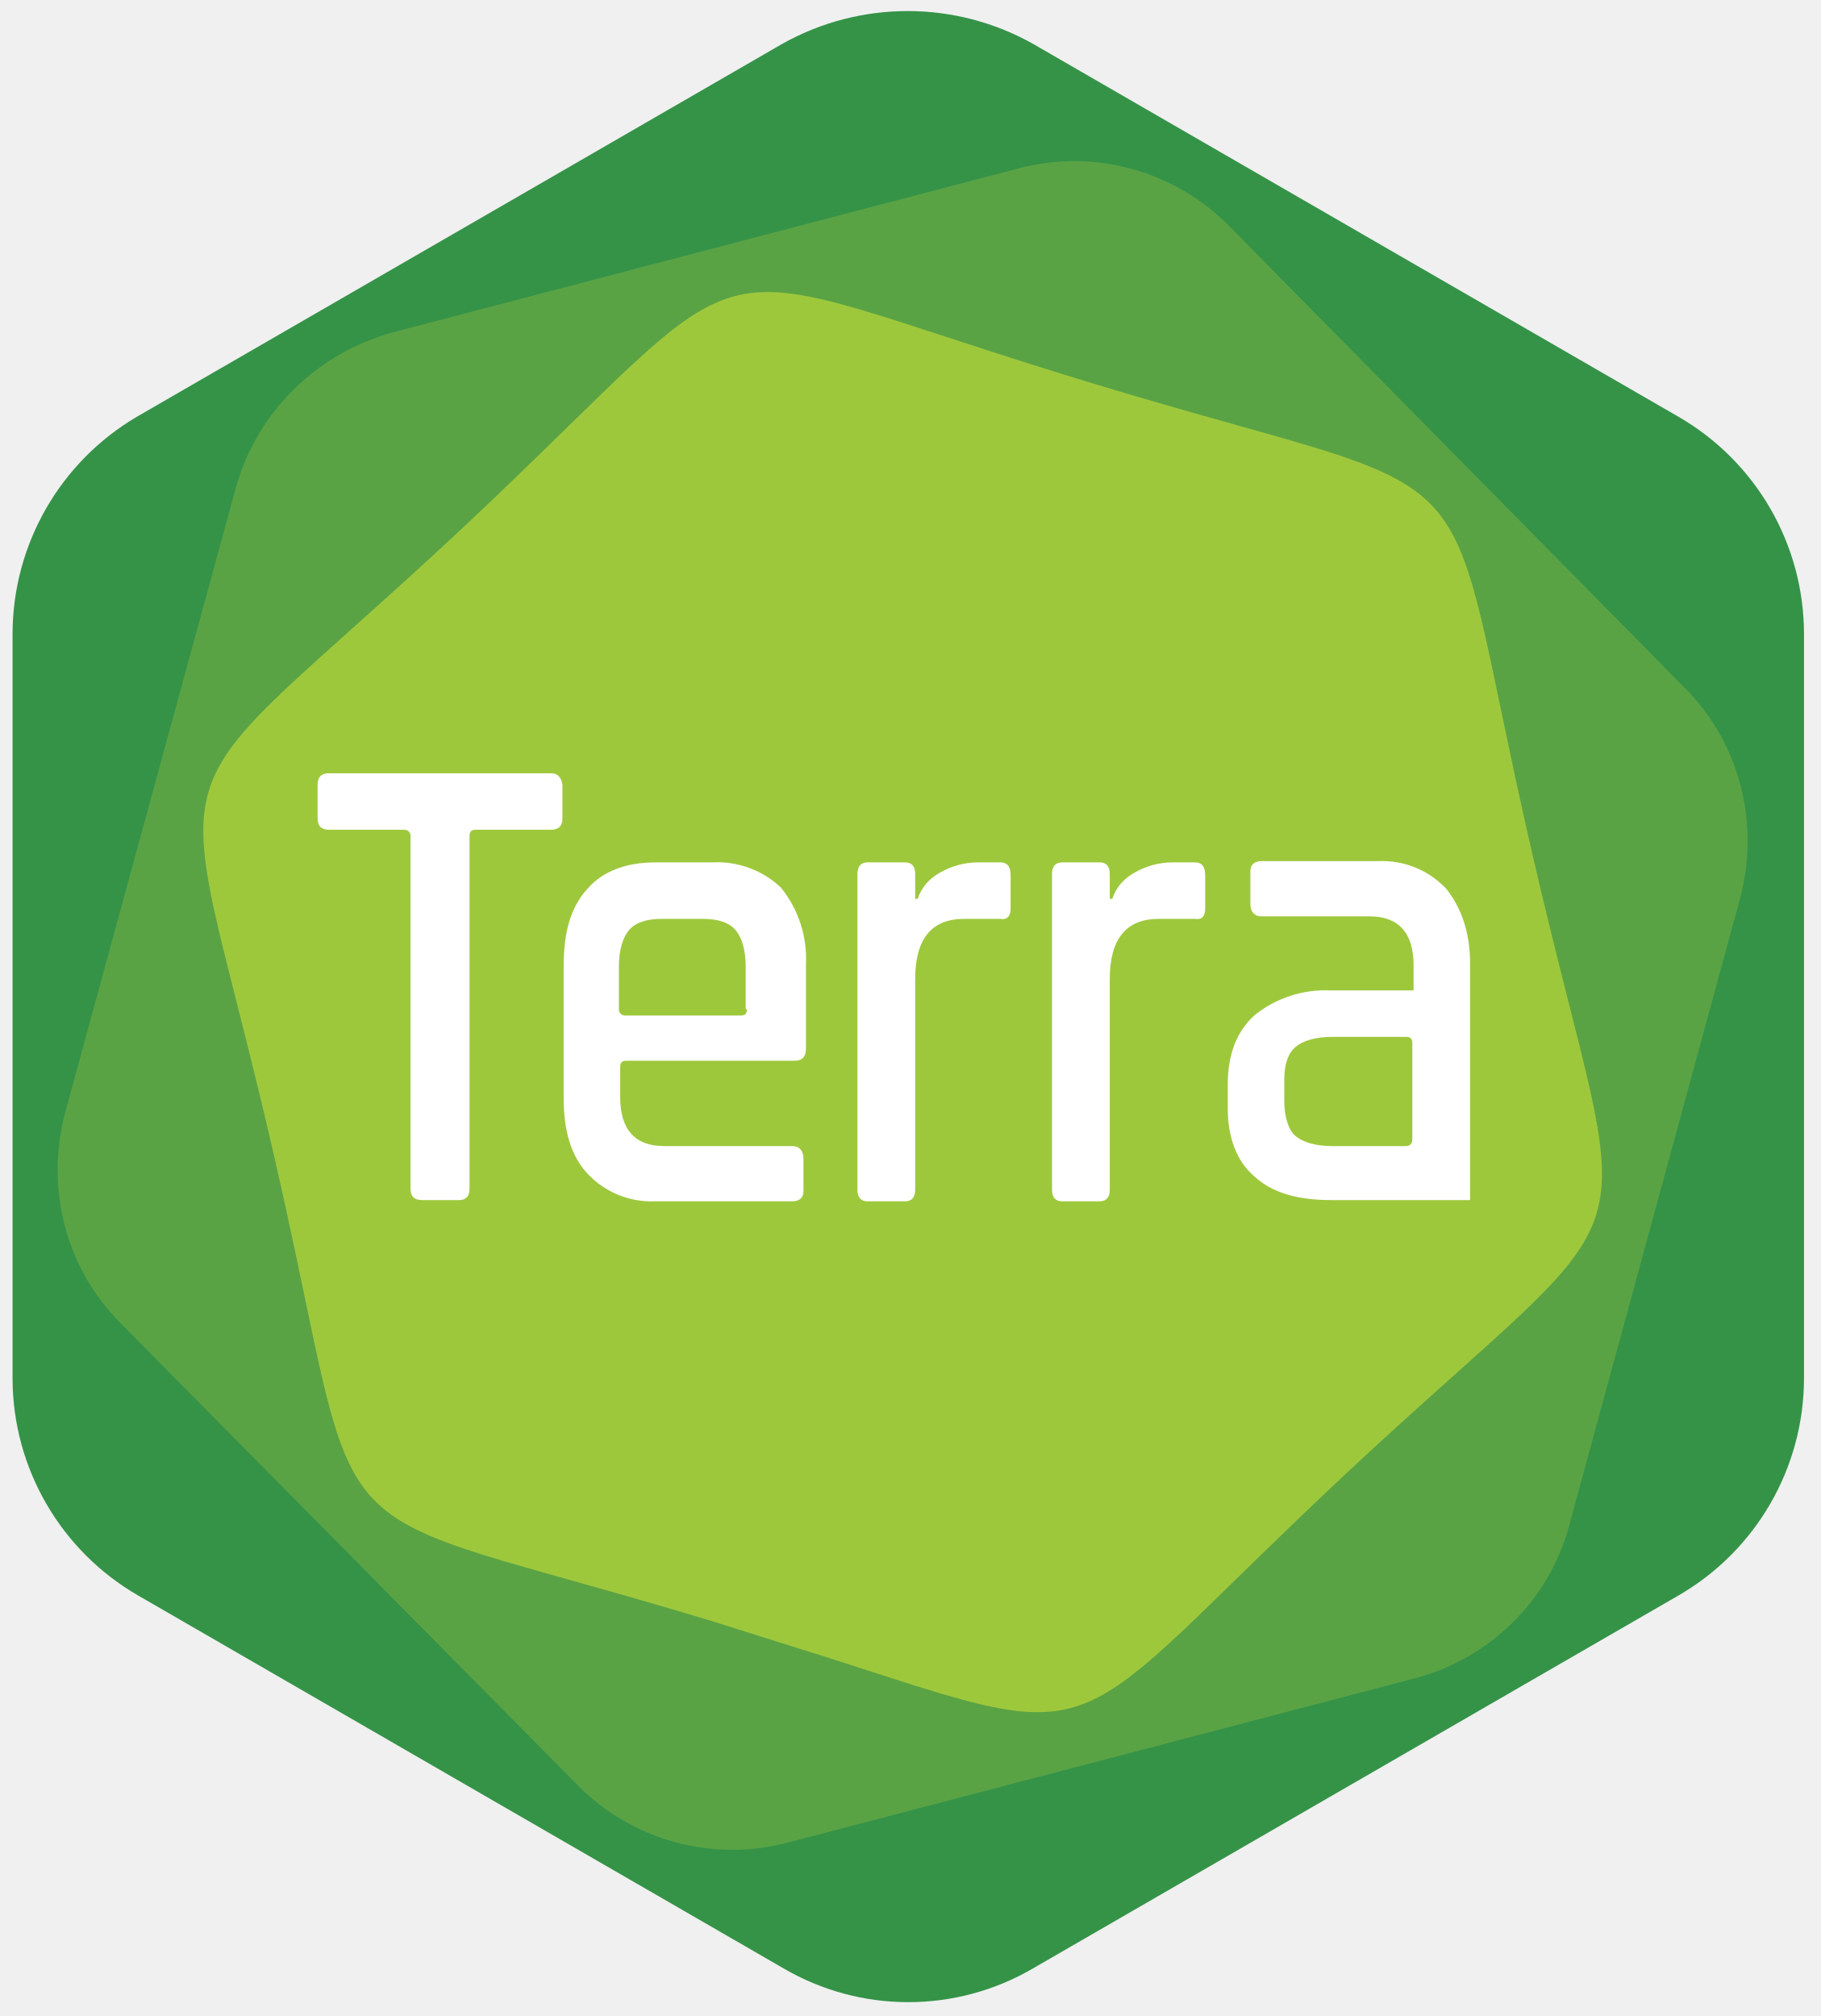
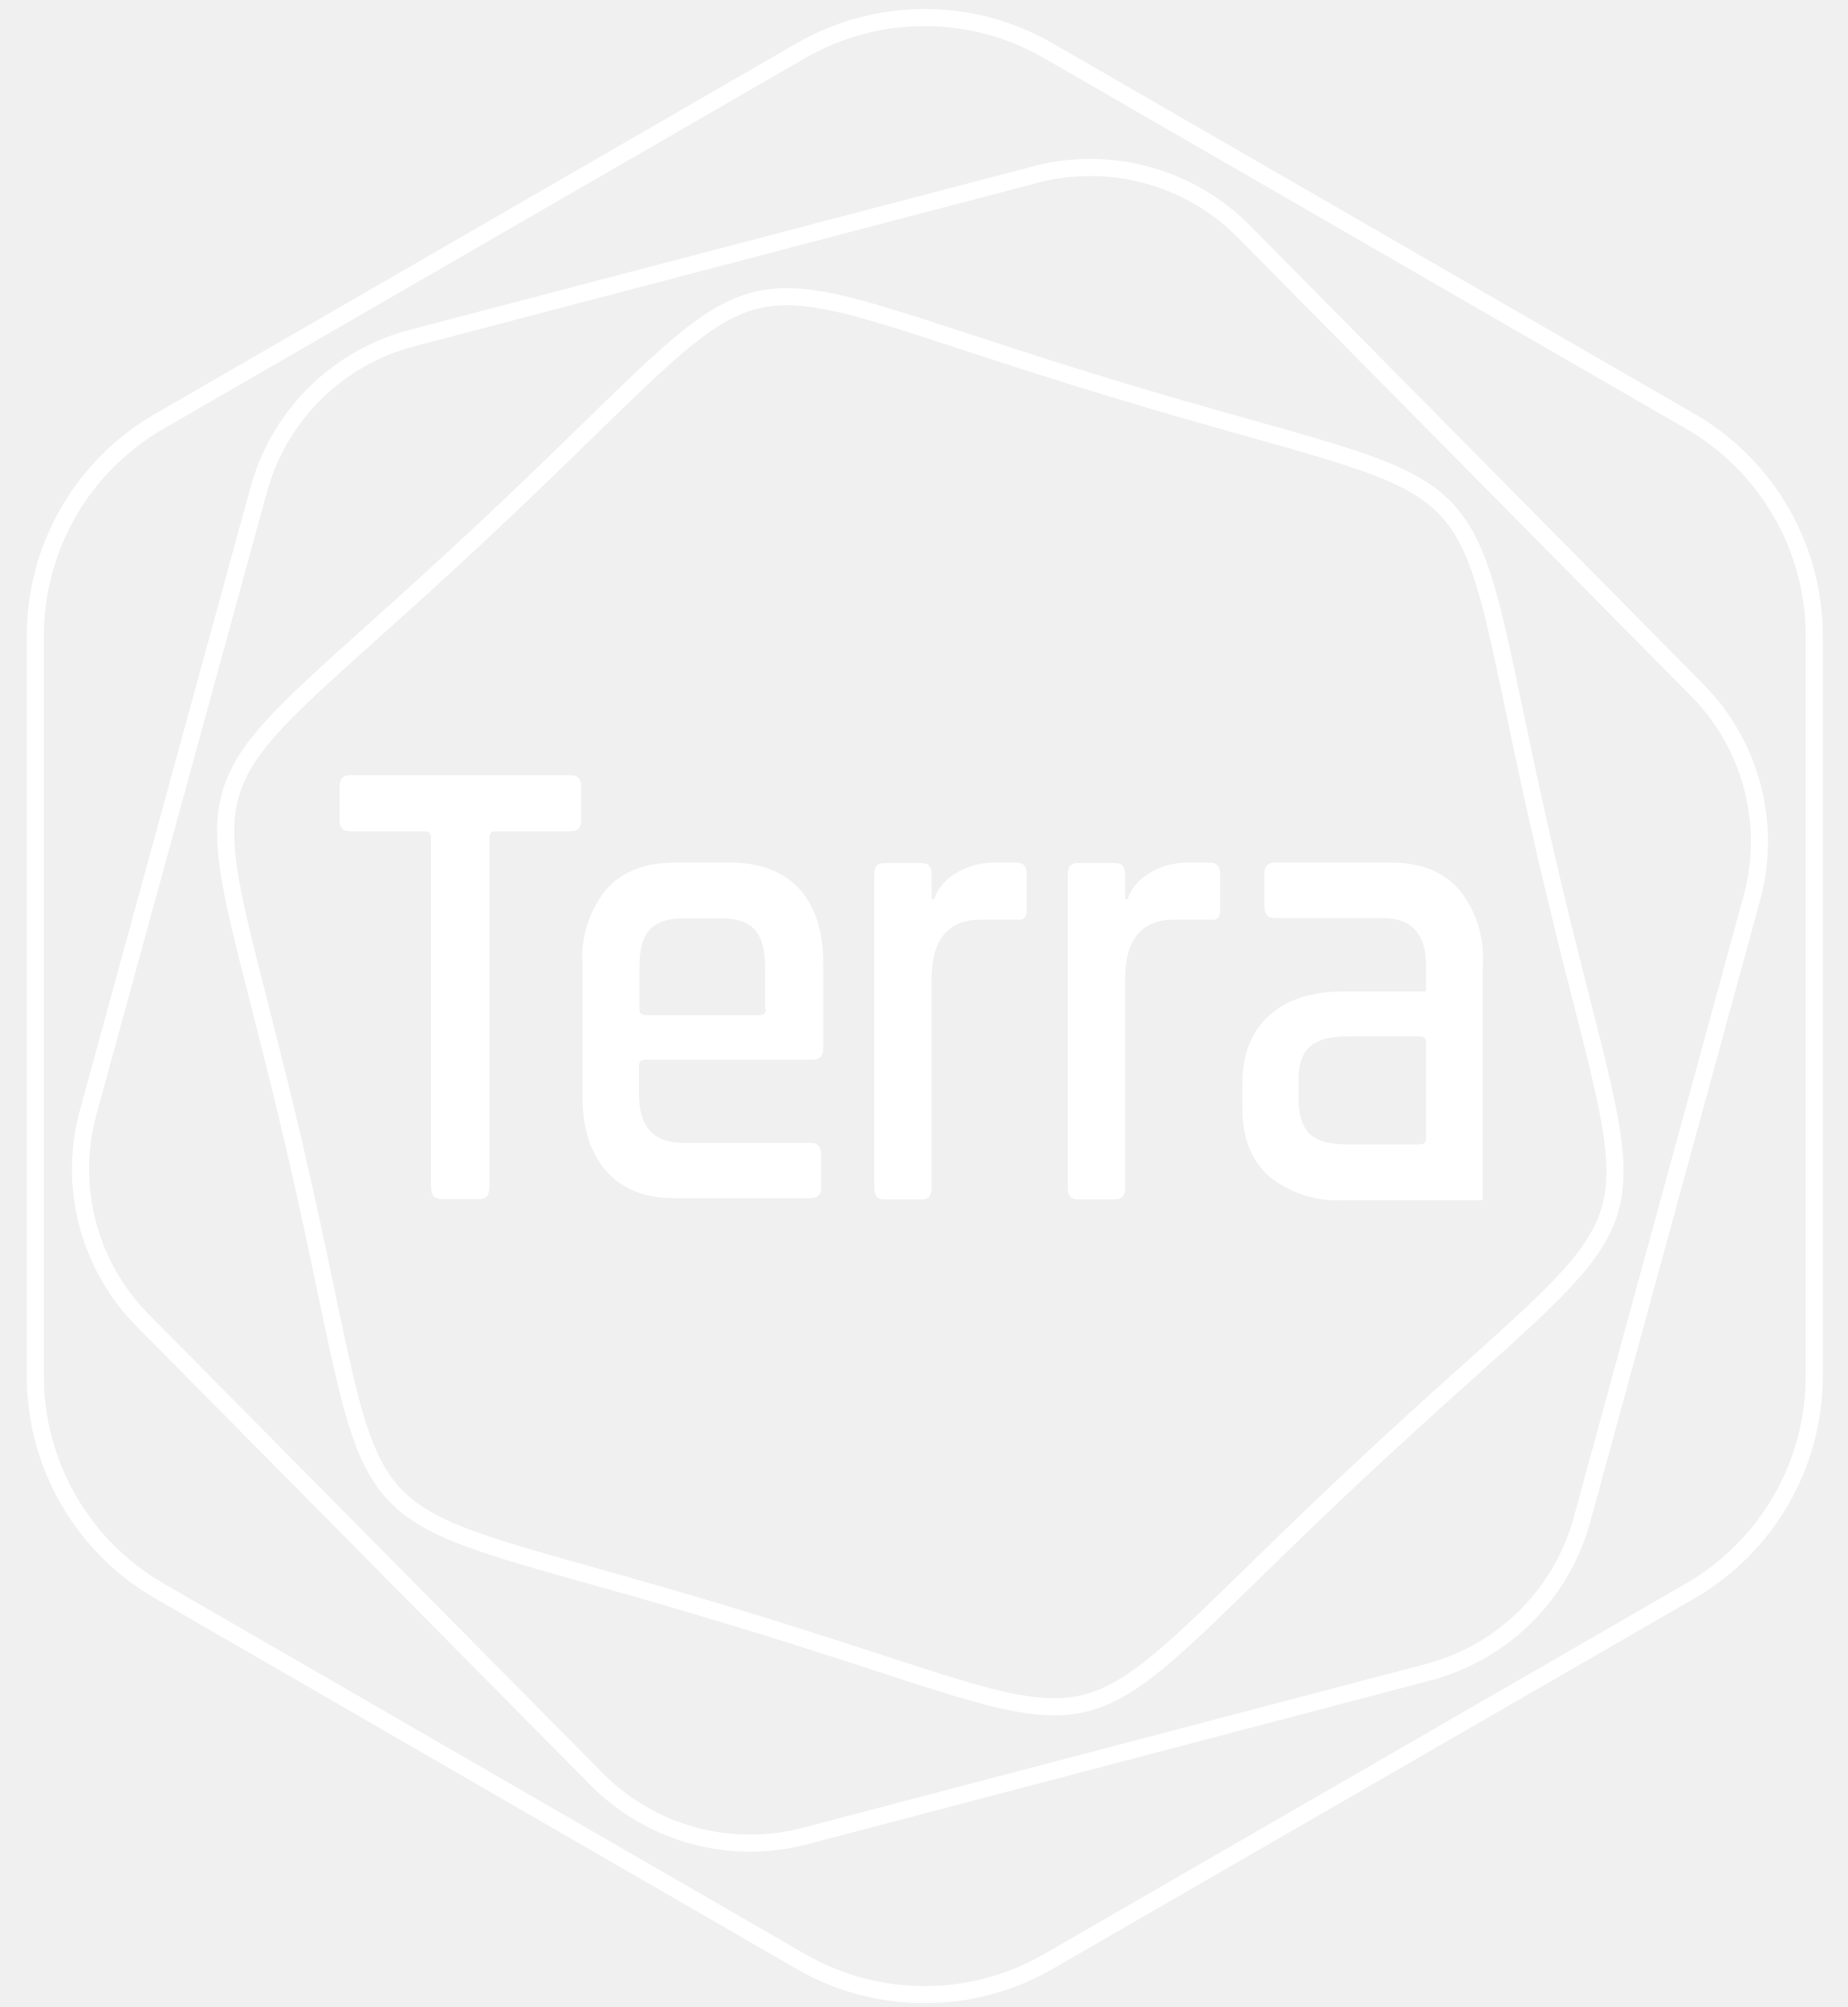
- <svg xmlns="http://www.w3.org/2000/svg" viewBox="0 0 145 160.6">
+ <svg xmlns="http://www.w3.org/2000/svg" viewBox="0 0 460.4 500">
  <style>
-     .logoStyle{fill:#fff}
+     .logoLineStyle{fill:none;stroke:#fff;stroke-width:4.259;stroke-miterlimit:10}.textStyle{fill:#fff}
  </style>
-   <path fill="#359348" d="M1 50.5v59.3a20 20 0 0 0 10 17.3l51.4 29.7a19.7 19.7 0 0 0 19.9 0l51.4-29.7a20 20 0 0 0 10-17.3V50.5a20 20 0 0 0-10-17.3L82.3 3.5a20.4 20.4 0 0 0-20 0L10.9 33.2A20.1 20.1 0 0 0 1 50.5z" />
-   <path fill="#73ad43" d="M18.8 38.8L5.2 88.6c-1.6 6 0 12.4 4.4 16.8L46 142.2a17.3 17.3 0 0 0 16.7 4.6l50-13.1c6-1.6 10.7-6.2 12.3-12.2l13.6-49.9c1.6-6 0-12.4-4.4-16.8L97.9 18a17.3 17.3 0 0 0-16.7-4.6l-50 13.1c-6 1.7-10.7 6.3-12.4 12.3z" opacity=".6" />
-   <path fill="#afd139" fill-rule="evenodd" d="M66.1 132.1l-9.2-2.9c-33.6-10.2-27.3-3.5-35.2-37.7-7.9-34.2-10.6-25.4 15-49.3 25.6-24 16.6-21.9 50.2-11.7s27.3 3.5 35.2 37.7c7.9 34.2 10.6 25.4-15 49.3C86.4 136.9 88.3 139.2 72 134l-5.9-1.9z" clip-rule="evenodd" opacity=".8" />
-   <path d="M43.9 61.6H26.2c-.6 0-.9.3-.9.9v2.7c0 .6.3.9.9.9h6c.3 0 .5.2.5.5v28.1c0 .6.3.9.9.9h3c.5 0 .8-.3.8-.9V66.6c0-.4.2-.5.5-.5h6c.6 0 .9-.3.9-.9v-2.7c-.1-.6-.4-.9-.9-.9zM56.7 68.7h-4.5c-2.3 0-4.2.7-5.4 2.1-1.3 1.4-1.9 3.4-1.9 6.1v10.6c0 2.6.6 4.6 1.9 6a7 7 0 0 0 5.4 2.2h10.9c.6 0 .9-.3.9-.8v-2.6c0-.6-.3-1-.9-1H52.9c-2.3 0-3.5-1.3-3.5-3.9V85c0-.4.2-.5.5-.5h13.4c.6 0 .9-.3.9-1v-6.7a9 9 0 0 0-2-6.1 7.4 7.4 0 0 0-5.5-2zm2.8 11.7c0 .4-.2.5-.5.5h-9.2c-.3 0-.5-.2-.5-.5V77c0-1.3.3-2.3.8-2.9.5-.6 1.4-.9 2.6-.9H56c1.2 0 2.1.3 2.6.9.5.6.8 1.6.8 2.9v3.4zM115.2 70.8a7 7 0 0 0-5.4-2.2h-9.3c-.6 0-.9.3-.9.8V72c0 .6.3 1 .9 1h8.6c2.3 0 3.5 1.3 3.5 3.9v2H106a9 9 0 0 0-6.1 2c-1.4 1.3-2.1 3.1-2.1 5.5v1.9c0 2.3.7 4.2 2.1 5.4 1.4 1.3 3.4 1.9 6.1 1.9h11.1V76.7c0-2.4-.7-4.4-1.9-5.9zm-2.7 20c0 .3-.2.5-.5.5h-5.9c-1.3 0-2.3-.3-2.9-.8-.6-.5-.9-1.6-.9-2.8V86c0-1.2.3-2.1.9-2.6.6-.5 1.6-.8 2.9-.8h5.9c.4 0 .5.2.5.5v7.7zM79.7 68.7h-1.8c-1.1 0-2.1.3-3 .8-.9.5-1.5 1.2-1.8 2.1h-.2v-2c0-.6-.3-.9-.8-.9h-3c-.5 0-.8.3-.8.9v25.2c0 .6.3.9.8.9h3c.5 0 .8-.3.8-.9V78c0-3.2 1.3-4.8 3.9-4.8h2.9c.5.1.8-.2.8-.8v-2.7c0-.7-.3-1-.8-1zM95.2 68.7h-1.8c-1.1 0-2.1.3-3 .8-.9.5-1.5 1.2-1.8 2.1h-.2v-2c0-.6-.3-.9-.8-.9h-3c-.5 0-.8.3-.8.9v25.2c0 .6.3.9.8.9h3c.5 0 .8-.3.8-.9V78c0-3.2 1.3-4.8 3.9-4.8h2.9c.5.1.8-.2.8-.8v-2.7c0-.7-.3-1-.8-1z" class="logoStyle" />
+   <path d="M8.8 158.5v184.3a61.8 61.8 0 0 0 31 53.6l159.6 92.2a61.7 61.7 0 0 0 61.9 0L421 396.4a61.9 61.9 0 0 0 31-53.6V158.5a61.8 61.8 0 0 0-31-53.6L261.3 12.7a61.7 61.7 0 0 0-61.9 0L39.8 104.9a61.7 61.7 0 0 0-31 53.6z" class="logoLineStyle" />
+   <path d="M64.4 122.2L22 277a53.6 53.6 0 0 0 13.7 52.1l112.9 114.1a53.8 53.8 0 0 0 52 14.2l155.2-40.8a54 54 0 0 0 38.3-37.9l42.3-154.8a53.6 53.6 0 0 0-13.7-52.1L309.9 57.7a53.8 53.8 0 0 0-52-14.2L102.7 84.2a53.7 53.7 0 0 0-38.3 38z" class="logoLineStyle" />
+   <path d="M211.3 411.8c-8.3-2.7-17.7-5.7-28.6-9C78.5 371.1 98 392 73.4 285.8c-24.7-106.1-33-78.7 46.6-153.2 79.6-74.4 51.7-67.9 155.9-36.2 104.2 31.7 84.7 10.8 109.3 116.9 24.6 106.1 33 78.7-46.6 153.2-64.4 60.2-58.4 67.5-109.1 51.2l-18.2-5.9z" class="logoLineStyle" />
+   <path d="M142.1 193.1H87.3c-1.8 0-2.7.9-2.7 2.8v8.4c0 1.9.9 2.8 2.7 2.8h18.6c1 0 1.5.5 1.5 1.6v87.2c0 1.9.9 2.8 2.7 2.8h9.3c1.7 0 2.5-.9 2.5-2.8v-87.2c0-1.1.5-1.6 1.6-1.6h18.6c1.8 0 2.7-.9 2.7-2.8v-8.4c-.1-1.9-.9-2.8-2.7-2.8zM182.1 214.9H168c-7.3 0-12.9 2.2-16.9 6.6a27 27 0 0 0-6 18.8v32.8c0 8 2 14.2 6 18.7s9.6 6.7 16.9 6.7h33.9c1.8 0 2.7-.9 2.7-2.6v-8.2c0-2-.9-3-2.7-3H170c-7.2 0-10.8-4-10.8-12v-7.1c0-1.1.5-1.6 1.6-1.6h41.6c1.8 0 2.7-1 2.7-3v-20.9c0-8.1-2-14.4-6.1-18.8-4-4.2-9.7-6.4-16.9-6.4zm8.7 36.4c0 1.1-.5 1.6-1.5 1.6h-28.5c-1 0-1.5-.5-1.5-1.6v-10.5c0-4.2.8-7.2 2.5-9.1 1.7-1.9 4.4-2.9 8.1-2.9H180c3.7 0 6.5 1 8.1 2.9 1.7 1.9 2.5 5 2.5 9.1v10.5zM363.5 221.6c-4-4.5-9.6-6.7-16.9-6.7h-28.9c-1.8 0-2.7.9-2.7 2.6v8.2c0 2 .9 3 2.7 3h26.8c7.2 0 10.8 4 10.8 12v6.3h-20.4c-8.1 0-14.4 2-18.8 6.1-4.4 4-6.6 9.7-6.6 17v6c0 7.3 2.2 12.9 6.6 16.9a27 27 0 0 0 18.8 6h34.5v-58.5a27 27 0 0 0-5.9-18.9zm-8.2 62c0 1-.5 1.5-1.6 1.5h-18.2c-4.2 0-7.2-.8-9.1-2.5-1.9-1.7-2.9-5-2.9-8.7v-5.1c0-3.7 1-6.5 2.9-8.1 1.9-1.7 5-2.5 9.1-2.5h18.2c1.1 0 1.6.5 1.6 1.5v23.9zM253.3 214.9h-5.5c-3.4 0-6.6.8-9.4 2.5a12.2 12.2 0 0 0-5.7 6.6h-.6v-6.2c0-1.9-.8-2.8-2.5-2.8h-9.3c-1.7 0-2.5.9-2.5 2.8V296c0 1.9.8 2.8 2.5 2.8h9.3c1.7 0 2.5-.9 2.5-2.8v-52c0-10 4.1-14.9 12.3-14.9h8.9c1.7.3 2.5-.5 2.5-2.6V218c0-2.2-.8-3.1-2.5-3.1zM301.5 214.9H296c-3.4 0-6.6.8-9.4 2.5a12.2 12.2 0 0 0-5.7 6.6h-.6v-6.2c0-1.9-.8-2.8-2.5-2.8h-9.3c-1.7 0-2.5.9-2.5 2.8V296c0 1.9.8 2.8 2.5 2.8h9.3c1.7 0 2.5-.9 2.5-2.8v-52c0-10 4.1-14.9 12.3-14.9h8.9c1.7.3 2.5-.5 2.5-2.6V218c0-2.2-.9-3.1-2.5-3.1z" class="textStyle" />
</svg>
